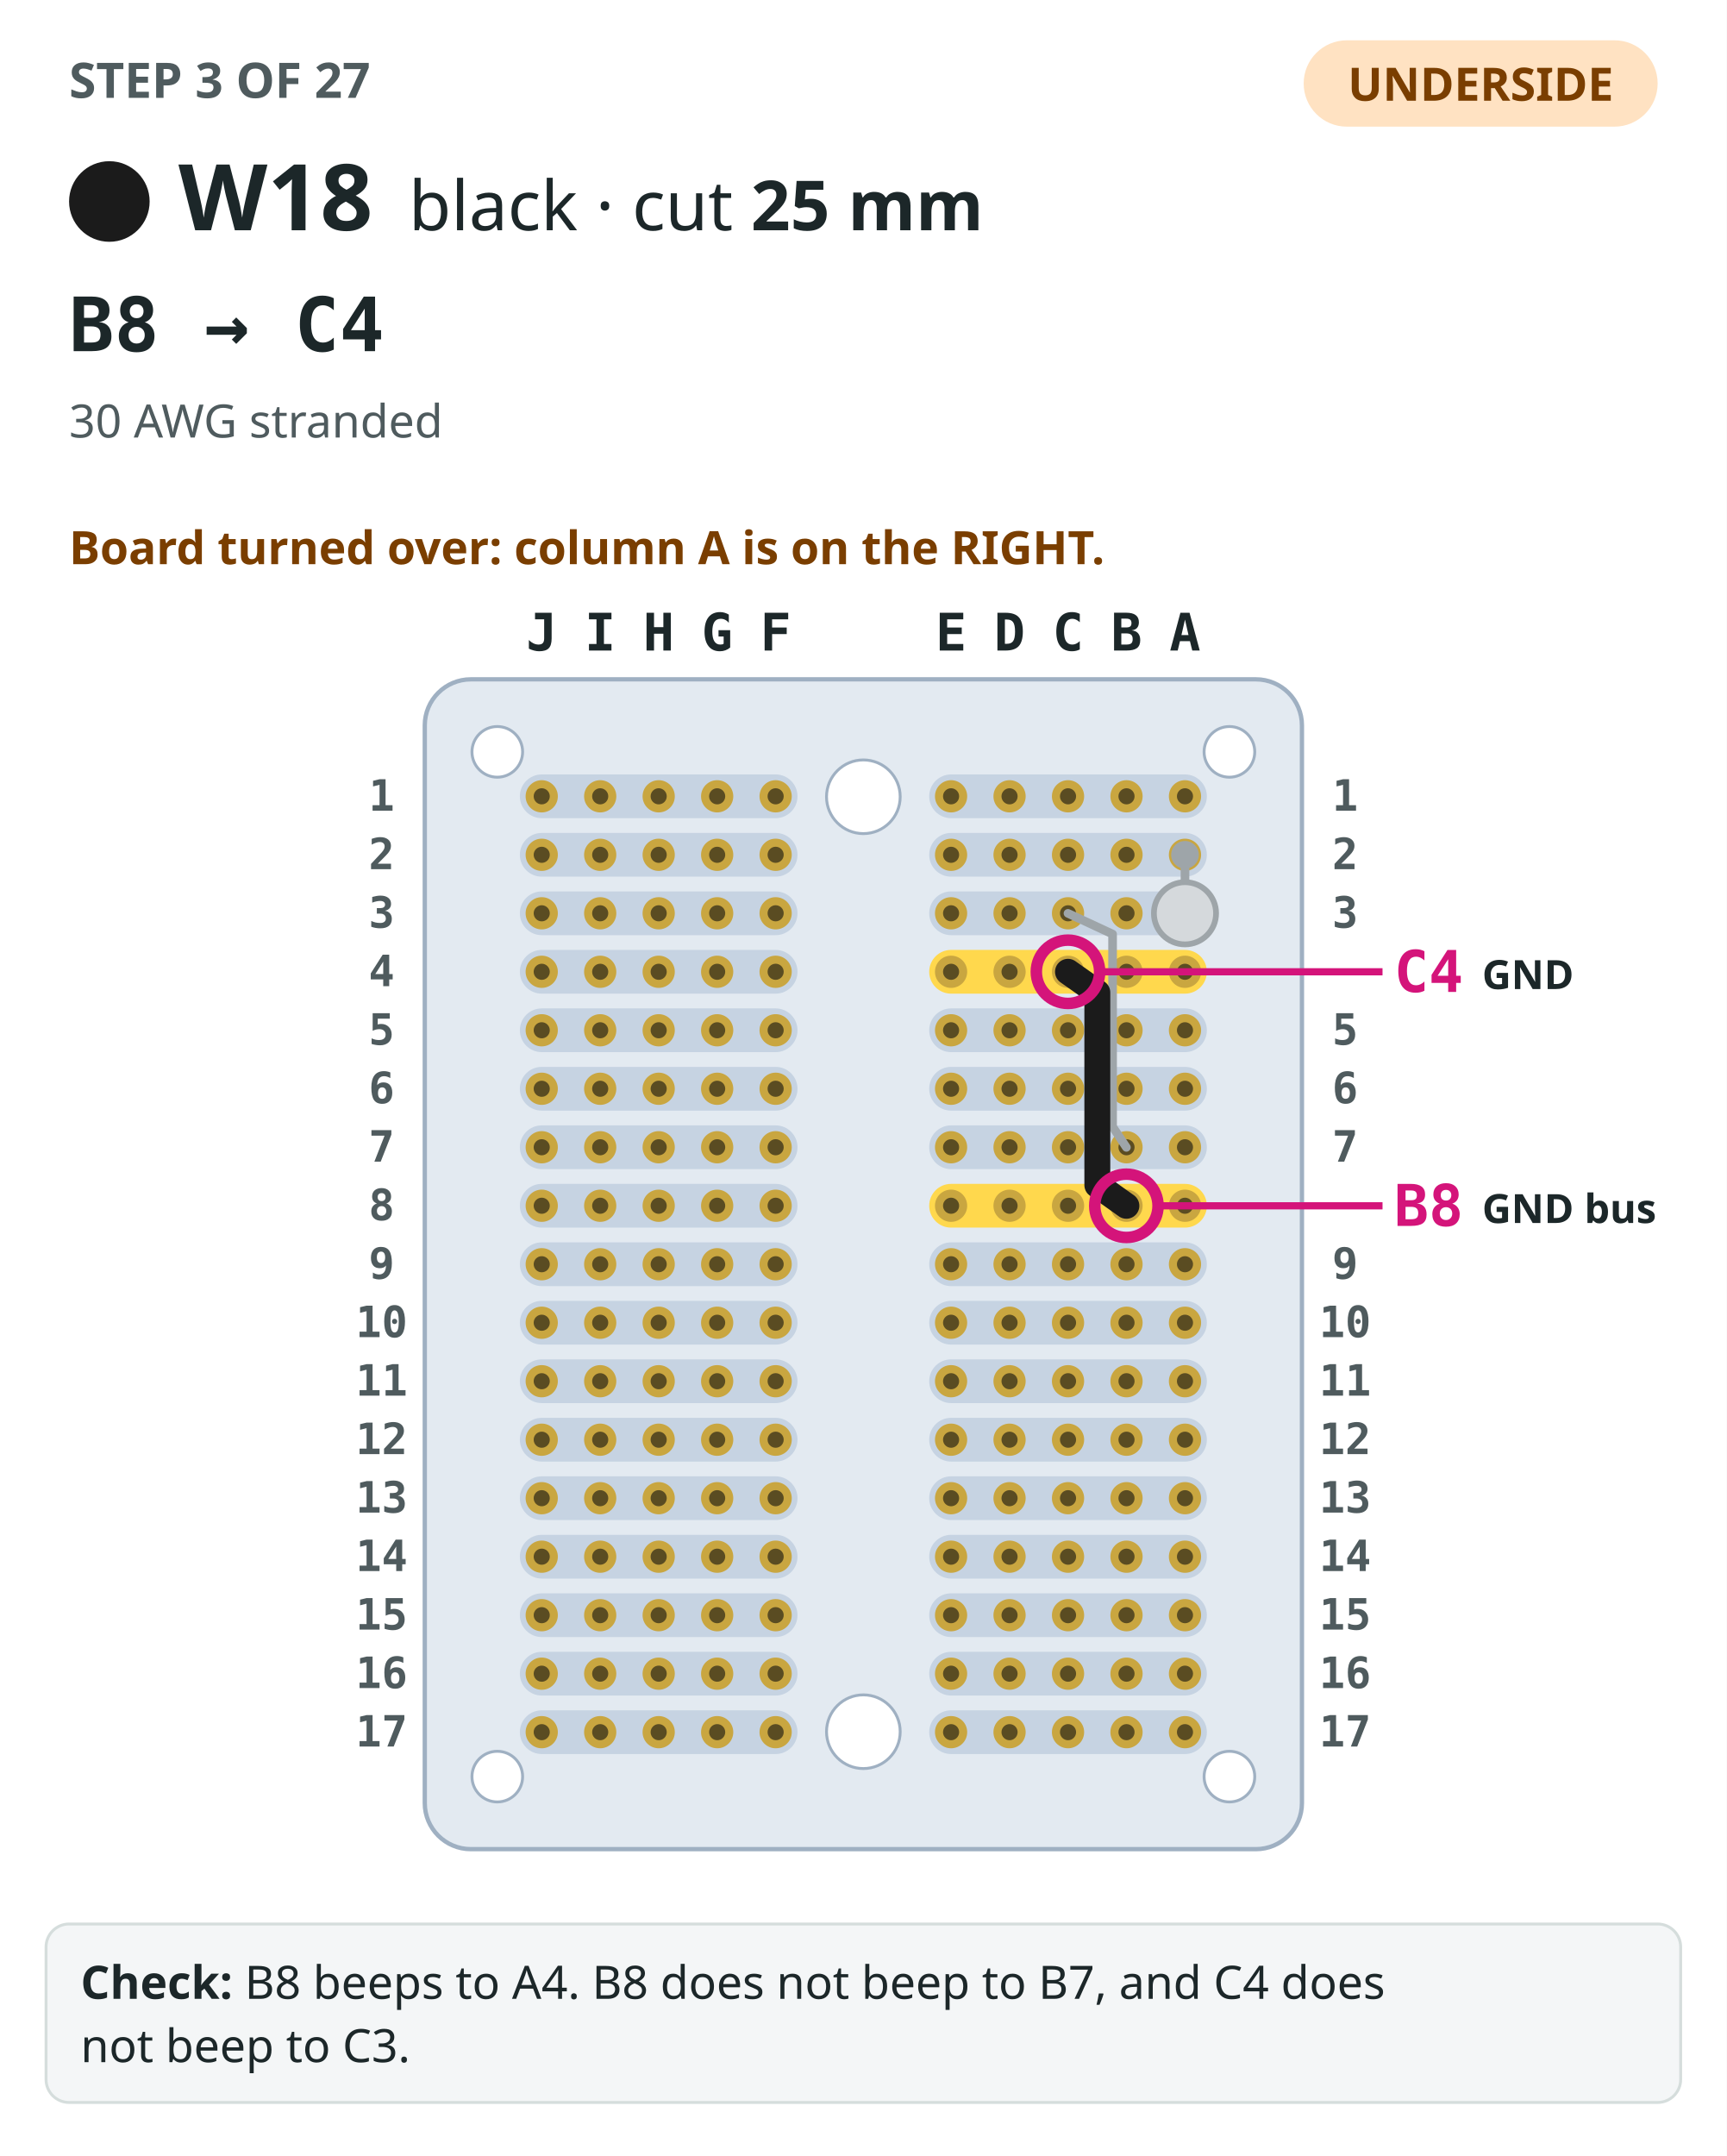
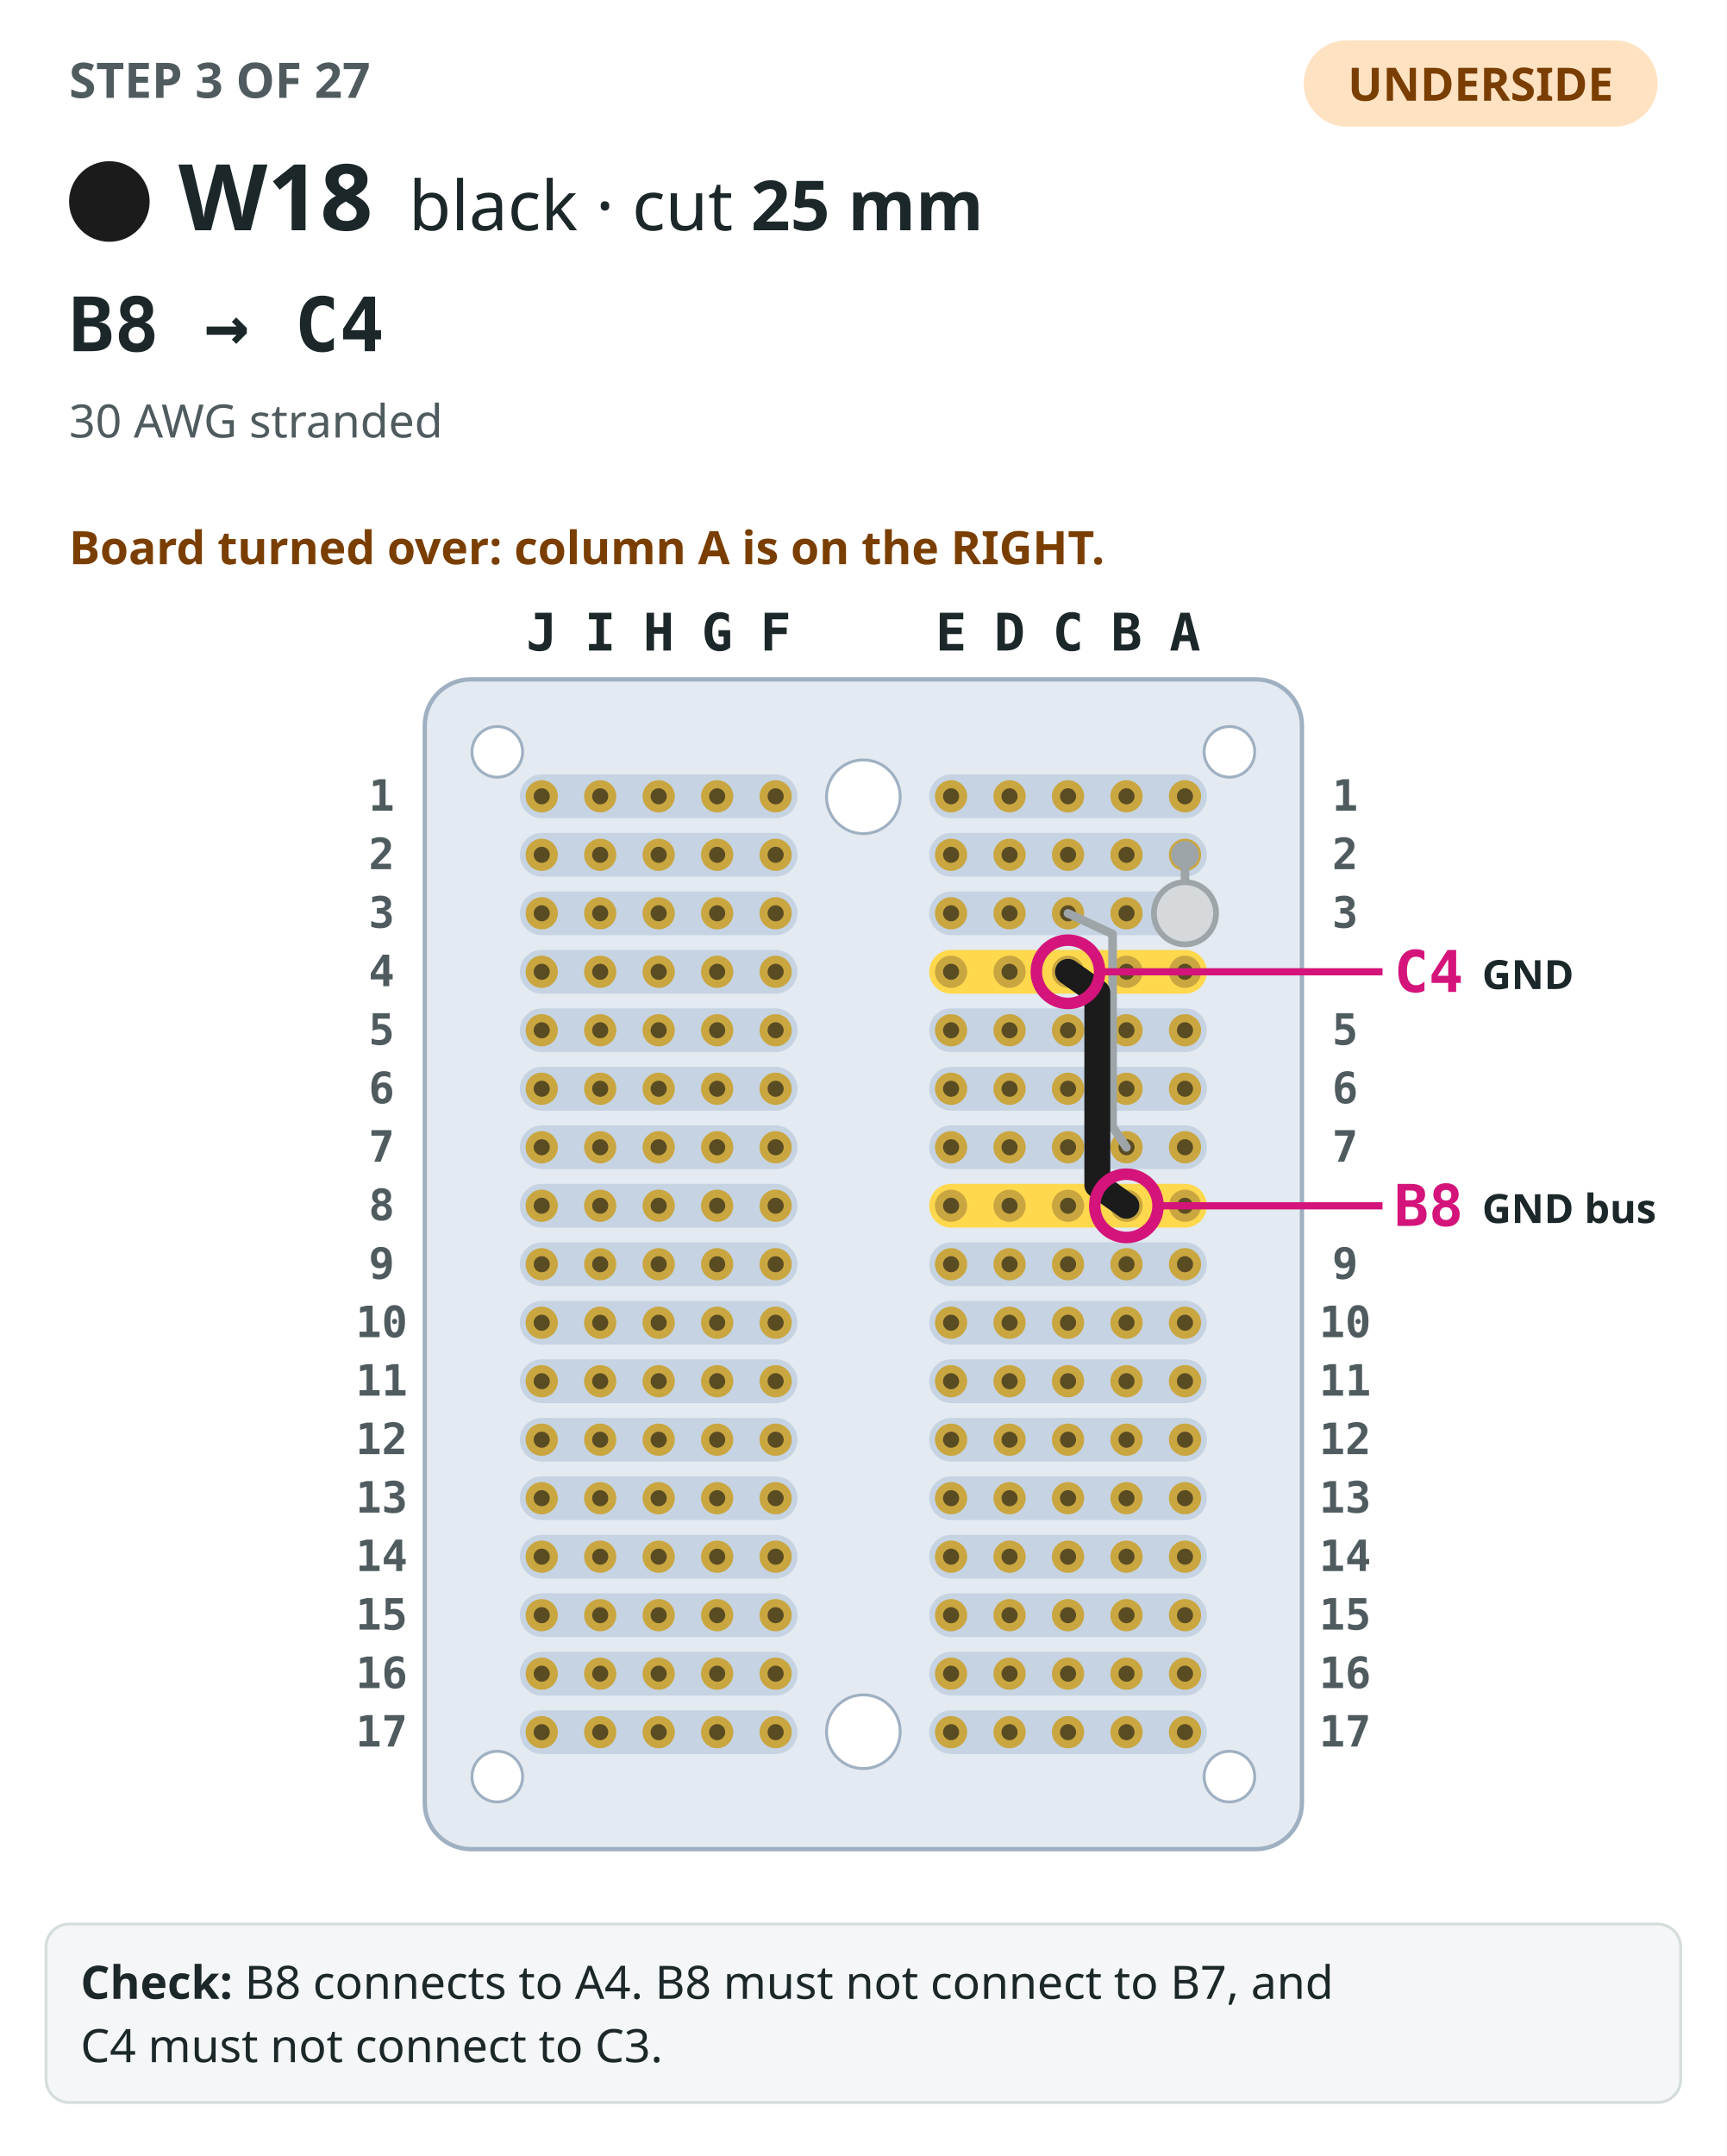
<svg xmlns="http://www.w3.org/2000/svg" viewBox="0 0 600 749" role="img" aria-label="Step 3: The perfboard seen from the underside, turned over so column A is on the right, with the 2 earlier steps drawn in grey. W18, black, drawn bold from B8 to C4, both ends circled.">
  <rect width="600" height="749" fill="#ffffff" />
  <text x="24" y="34" font-family="IBM Plex Sans,ui-sans-serif,system-ui,sans-serif" font-size="17" font-weight="700" fill="#4f5b5e">STEP 3 OF 27</text>
  <rect x="453" y="14" width="123" height="30" rx="15" fill="#ffe2c2" />
  <text x="514.5" y="35" text-anchor="middle" font-family="IBM Plex Sans,ui-sans-serif,system-ui,sans-serif" font-size="16" font-weight="700" fill="#7a3e00">UNDERSIDE</text>
  <circle cx="38" cy="70" r="13" fill="#1b1b1b" stroke="#1b1b1b" stroke-width="2" />
  <text x="62" y="80" font-family="IBM Plex Sans,ui-sans-serif,system-ui,sans-serif" font-size="32" font-weight="700" fill="#1c2729">W18</text>
  <text x="142" y="80" font-family="IBM Plex Sans,ui-sans-serif,system-ui,sans-serif" font-size="24" fill="#1c2729">black · cut <tspan font-weight="700">25 mm</tspan>
  </text>
  <text x="24" y="122" font-family="IBM Plex Mono,ui-monospace,SFMono-Regular,Menlo,monospace" font-size="26" font-weight="700" fill="#1c2729">B8 → C4</text>
  <text x="24" y="152" font-family="IBM Plex Sans,ui-sans-serif,system-ui,sans-serif" font-size="16" fill="#4f5b5e">30 AWG stranded</text>
  <text x="24" y="196" font-family="IBM Plex Sans,ui-sans-serif,system-ui,sans-serif" font-size="16" font-weight="600" fill="#7a3e00">Board turned over: column A is on the RIGHT.</text>
  <rect x="147.6" y="236" width="304.8" height="406.4" rx="16" fill="#e3eaf1" stroke="#9fb0c2" stroke-width="1.5" />
  <rect x="322.88" y="269.04" width="96.48" height="15.2" rx="7.6" fill="#c6d3e2" />
  <rect x="180.64" y="269.04" width="96.48" height="15.2" rx="7.6" fill="#c6d3e2" />
  <rect x="322.88" y="289.36" width="96.48" height="15.2" rx="7.6" fill="#c6d3e2" />
  <rect x="180.64" y="289.36" width="96.48" height="15.2" rx="7.6" fill="#c6d3e2" />
  <rect x="322.88" y="309.68" width="96.48" height="15.2" rx="7.6" fill="#c6d3e2" />
  <rect x="180.64" y="309.68" width="96.48" height="15.2" rx="7.6" fill="#c6d3e2" />
  <rect x="322.88" y="330" width="96.48" height="15.2" rx="7.6" fill="#ffd84d" />
  <rect x="180.64" y="330" width="96.48" height="15.2" rx="7.6" fill="#c6d3e2" />
  <rect x="322.88" y="350.32" width="96.48" height="15.2" rx="7.6" fill="#c6d3e2" />
  <rect x="180.64" y="350.32" width="96.48" height="15.2" rx="7.6" fill="#c6d3e2" />
  <rect x="322.88" y="370.64" width="96.48" height="15.2" rx="7.6" fill="#c6d3e2" />
  <rect x="180.64" y="370.64" width="96.48" height="15.2" rx="7.6" fill="#c6d3e2" />
  <rect x="322.88" y="390.96" width="96.48" height="15.2" rx="7.6" fill="#c6d3e2" />
  <rect x="180.64" y="390.96" width="96.48" height="15.2" rx="7.6" fill="#c6d3e2" />
  <rect x="322.88" y="411.28" width="96.48" height="15.2" rx="7.6" fill="#ffd84d" />
  <rect x="180.64" y="411.28" width="96.48" height="15.2" rx="7.6" fill="#c6d3e2" />
  <rect x="322.88" y="431.6" width="96.48" height="15.2" rx="7.6" fill="#c6d3e2" />
  <rect x="180.64" y="431.6" width="96.48" height="15.2" rx="7.6" fill="#c6d3e2" />
  <rect x="322.88" y="451.92" width="96.48" height="15.2" rx="7.6" fill="#c6d3e2" />
  <rect x="180.64" y="451.92" width="96.48" height="15.2" rx="7.6" fill="#c6d3e2" />
  <rect x="322.88" y="472.24" width="96.48" height="15.2" rx="7.6" fill="#c6d3e2" />
  <rect x="180.64" y="472.24" width="96.48" height="15.2" rx="7.6" fill="#c6d3e2" />
  <rect x="322.88" y="492.56" width="96.48" height="15.2" rx="7.6" fill="#c6d3e2" />
  <rect x="180.64" y="492.56" width="96.48" height="15.2" rx="7.6" fill="#c6d3e2" />
  <rect x="322.88" y="512.88" width="96.48" height="15.2" rx="7.6" fill="#c6d3e2" />
  <rect x="180.64" y="512.88" width="96.48" height="15.2" rx="7.6" fill="#c6d3e2" />
  <rect x="322.88" y="533.2" width="96.48" height="15.2" rx="7.6" fill="#c6d3e2" />
  <rect x="180.64" y="533.2" width="96.48" height="15.2" rx="7.6" fill="#c6d3e2" />
  <rect x="322.88" y="553.52" width="96.48" height="15.2" rx="7.6" fill="#c6d3e2" />
  <rect x="180.64" y="553.52" width="96.48" height="15.2" rx="7.6" fill="#c6d3e2" />
  <rect x="322.88" y="573.84" width="96.48" height="15.2" rx="7.6" fill="#c6d3e2" />
  <rect x="180.64" y="573.84" width="96.48" height="15.2" rx="7.6" fill="#c6d3e2" />
  <rect x="322.88" y="594.16" width="96.48" height="15.2" rx="7.6" fill="#c6d3e2" />
  <rect x="180.64" y="594.16" width="96.48" height="15.2" rx="7.6" fill="#c6d3e2" />
  <circle cx="300" cy="276.8" r="12.8" fill="#ffffff" stroke="#9fb0c2" />
  <circle cx="300" cy="601.6" r="12.8" fill="#ffffff" stroke="#9fb0c2" />
  <circle cx="427.2" cy="261.2" r="8.8" fill="#ffffff" stroke="#9fb0c2" />
  <circle cx="172.8" cy="261.2" r="8.8" fill="#ffffff" stroke="#9fb0c2" />
  <circle cx="427.2" cy="617.2" r="8.8" fill="#ffffff" stroke="#9fb0c2" />
  <circle cx="172.8" cy="617.2" r="8.8" fill="#ffffff" stroke="#9fb0c2" />
  <circle cx="411.76" cy="276.64" r="5.6" fill="#c9a640" />
  <circle cx="411.76" cy="276.64" r="2.8" fill="#5a4c22" />
  <circle cx="391.44" cy="276.64" r="5.6" fill="#c9a640" />
  <circle cx="391.44" cy="276.64" r="2.8" fill="#5a4c22" />
  <circle cx="371.12" cy="276.64" r="5.6" fill="#c9a640" />
  <circle cx="371.12" cy="276.64" r="2.8" fill="#5a4c22" />
  <circle cx="350.8" cy="276.64" r="5.6" fill="#c9a640" />
  <circle cx="350.8" cy="276.64" r="2.8" fill="#5a4c22" />
  <circle cx="330.48" cy="276.64" r="5.6" fill="#c9a640" />
  <circle cx="330.48" cy="276.64" r="2.8" fill="#5a4c22" />
  <circle cx="269.52" cy="276.64" r="5.6" fill="#c9a640" />
  <circle cx="269.52" cy="276.64" r="2.8" fill="#5a4c22" />
  <circle cx="249.2" cy="276.64" r="5.6" fill="#c9a640" />
  <circle cx="249.2" cy="276.64" r="2.8" fill="#5a4c22" />
  <circle cx="228.88" cy="276.64" r="5.6" fill="#c9a640" />
  <circle cx="228.88" cy="276.64" r="2.8" fill="#5a4c22" />
  <circle cx="208.56" cy="276.64" r="5.6" fill="#c9a640" />
  <circle cx="208.56" cy="276.64" r="2.8" fill="#5a4c22" />
  <circle cx="188.24" cy="276.64" r="5.6" fill="#c9a640" />
  <circle cx="188.24" cy="276.64" r="2.8" fill="#5a4c22" />
  <circle cx="411.76" cy="296.96" r="5.6" fill="#c9a640" />
  <circle cx="411.76" cy="296.96" r="2.8" fill="#5a4c22" />
  <circle cx="391.44" cy="296.96" r="5.6" fill="#c9a640" />
  <circle cx="391.44" cy="296.96" r="2.8" fill="#5a4c22" />
  <circle cx="371.12" cy="296.96" r="5.6" fill="#c9a640" />
  <circle cx="371.12" cy="296.96" r="2.8" fill="#5a4c22" />
  <circle cx="350.8" cy="296.96" r="5.6" fill="#c9a640" />
  <circle cx="350.8" cy="296.96" r="2.8" fill="#5a4c22" />
  <circle cx="330.48" cy="296.96" r="5.6" fill="#c9a640" />
  <circle cx="330.48" cy="296.96" r="2.8" fill="#5a4c22" />
  <circle cx="269.52" cy="296.96" r="5.6" fill="#c9a640" />
  <circle cx="269.52" cy="296.96" r="2.8" fill="#5a4c22" />
  <circle cx="249.2" cy="296.96" r="5.6" fill="#c9a640" />
  <circle cx="249.2" cy="296.96" r="2.8" fill="#5a4c22" />
  <circle cx="228.88" cy="296.96" r="5.6" fill="#c9a640" />
  <circle cx="228.88" cy="296.96" r="2.8" fill="#5a4c22" />
  <circle cx="208.56" cy="296.96" r="5.6" fill="#c9a640" />
  <circle cx="208.56" cy="296.96" r="2.8" fill="#5a4c22" />
  <circle cx="188.24" cy="296.96" r="5.6" fill="#c9a640" />
  <circle cx="188.24" cy="296.96" r="2.8" fill="#5a4c22" />
  <circle cx="411.76" cy="317.28" r="5.6" fill="#c9a640" />
  <circle cx="411.76" cy="317.28" r="2.8" fill="#5a4c22" />
  <circle cx="391.44" cy="317.28" r="5.6" fill="#c9a640" />
  <circle cx="391.44" cy="317.28" r="2.8" fill="#5a4c22" />
  <circle cx="371.12" cy="317.28" r="5.6" fill="#c9a640" />
  <circle cx="371.12" cy="317.28" r="2.8" fill="#5a4c22" />
  <circle cx="350.8" cy="317.28" r="5.6" fill="#c9a640" />
  <circle cx="350.8" cy="317.28" r="2.8" fill="#5a4c22" />
  <circle cx="330.48" cy="317.28" r="5.6" fill="#c9a640" />
  <circle cx="330.48" cy="317.28" r="2.8" fill="#5a4c22" />
  <circle cx="269.52" cy="317.28" r="5.6" fill="#c9a640" />
  <circle cx="269.52" cy="317.28" r="2.8" fill="#5a4c22" />
  <circle cx="249.2" cy="317.28" r="5.6" fill="#c9a640" />
  <circle cx="249.2" cy="317.28" r="2.8" fill="#5a4c22" />
  <circle cx="228.88" cy="317.28" r="5.6" fill="#c9a640" />
  <circle cx="228.88" cy="317.28" r="2.8" fill="#5a4c22" />
  <circle cx="208.56" cy="317.28" r="5.6" fill="#c9a640" />
  <circle cx="208.56" cy="317.28" r="2.8" fill="#5a4c22" />
  <circle cx="188.24" cy="317.28" r="5.6" fill="#c9a640" />
  <circle cx="188.24" cy="317.28" r="2.8" fill="#5a4c22" />
  <circle cx="411.76" cy="337.6" r="5.6" fill="#c9a640" />
  <circle cx="411.76" cy="337.6" r="2.8" fill="#5a4c22" />
  <circle cx="391.44" cy="337.6" r="5.6" fill="#c9a640" />
  <circle cx="391.44" cy="337.6" r="2.8" fill="#5a4c22" />
  <circle cx="371.12" cy="337.6" r="5.6" fill="#c9a640" />
  <circle cx="371.12" cy="337.6" r="2.8" fill="#5a4c22" />
  <circle cx="350.8" cy="337.6" r="5.6" fill="#c9a640" />
  <circle cx="350.8" cy="337.6" r="2.8" fill="#5a4c22" />
  <circle cx="330.48" cy="337.6" r="5.6" fill="#c9a640" />
  <circle cx="330.48" cy="337.6" r="2.8" fill="#5a4c22" />
  <circle cx="269.52" cy="337.6" r="5.6" fill="#c9a640" />
  <circle cx="269.52" cy="337.6" r="2.8" fill="#5a4c22" />
  <circle cx="249.2" cy="337.6" r="5.6" fill="#c9a640" />
  <circle cx="249.2" cy="337.6" r="2.8" fill="#5a4c22" />
  <circle cx="228.88" cy="337.6" r="5.6" fill="#c9a640" />
  <circle cx="228.88" cy="337.6" r="2.8" fill="#5a4c22" />
  <circle cx="208.56" cy="337.6" r="5.6" fill="#c9a640" />
  <circle cx="208.56" cy="337.6" r="2.8" fill="#5a4c22" />
  <circle cx="188.24" cy="337.6" r="5.6" fill="#c9a640" />
  <circle cx="188.24" cy="337.6" r="2.8" fill="#5a4c22" />
  <circle cx="411.76" cy="357.92" r="5.6" fill="#c9a640" />
  <circle cx="411.76" cy="357.92" r="2.8" fill="#5a4c22" />
  <circle cx="391.44" cy="357.92" r="5.6" fill="#c9a640" />
  <circle cx="391.44" cy="357.92" r="2.8" fill="#5a4c22" />
  <circle cx="371.12" cy="357.92" r="5.6" fill="#c9a640" />
  <circle cx="371.12" cy="357.92" r="2.8" fill="#5a4c22" />
  <circle cx="350.8" cy="357.92" r="5.6" fill="#c9a640" />
  <circle cx="350.8" cy="357.92" r="2.8" fill="#5a4c22" />
  <circle cx="330.48" cy="357.92" r="5.6" fill="#c9a640" />
  <circle cx="330.48" cy="357.92" r="2.8" fill="#5a4c22" />
  <circle cx="269.52" cy="357.92" r="5.6" fill="#c9a640" />
  <circle cx="269.52" cy="357.92" r="2.8" fill="#5a4c22" />
  <circle cx="249.2" cy="357.92" r="5.6" fill="#c9a640" />
  <circle cx="249.2" cy="357.92" r="2.8" fill="#5a4c22" />
  <circle cx="228.88" cy="357.92" r="5.6" fill="#c9a640" />
  <circle cx="228.88" cy="357.92" r="2.8" fill="#5a4c22" />
  <circle cx="208.56" cy="357.92" r="5.6" fill="#c9a640" />
  <circle cx="208.56" cy="357.92" r="2.8" fill="#5a4c22" />
  <circle cx="188.24" cy="357.92" r="5.6" fill="#c9a640" />
  <circle cx="188.24" cy="357.92" r="2.8" fill="#5a4c22" />
  <circle cx="411.76" cy="378.24" r="5.6" fill="#c9a640" />
  <circle cx="411.76" cy="378.24" r="2.8" fill="#5a4c22" />
  <circle cx="391.44" cy="378.24" r="5.6" fill="#c9a640" />
  <circle cx="391.44" cy="378.24" r="2.8" fill="#5a4c22" />
  <circle cx="371.12" cy="378.24" r="5.6" fill="#c9a640" />
  <circle cx="371.12" cy="378.24" r="2.8" fill="#5a4c22" />
  <circle cx="350.8" cy="378.24" r="5.6" fill="#c9a640" />
  <circle cx="350.8" cy="378.24" r="2.8" fill="#5a4c22" />
  <circle cx="330.48" cy="378.24" r="5.6" fill="#c9a640" />
  <circle cx="330.48" cy="378.24" r="2.8" fill="#5a4c22" />
  <circle cx="269.52" cy="378.24" r="5.6" fill="#c9a640" />
  <circle cx="269.52" cy="378.24" r="2.8" fill="#5a4c22" />
  <circle cx="249.2" cy="378.24" r="5.6" fill="#c9a640" />
  <circle cx="249.2" cy="378.24" r="2.8" fill="#5a4c22" />
  <circle cx="228.88" cy="378.24" r="5.6" fill="#c9a640" />
  <circle cx="228.88" cy="378.24" r="2.8" fill="#5a4c22" />
  <circle cx="208.56" cy="378.24" r="5.6" fill="#c9a640" />
  <circle cx="208.56" cy="378.24" r="2.8" fill="#5a4c22" />
  <circle cx="188.24" cy="378.24" r="5.6" fill="#c9a640" />
  <circle cx="188.24" cy="378.24" r="2.8" fill="#5a4c22" />
  <circle cx="411.76" cy="398.56" r="5.6" fill="#c9a640" />
  <circle cx="411.76" cy="398.56" r="2.8" fill="#5a4c22" />
  <circle cx="391.44" cy="398.56" r="5.6" fill="#c9a640" />
  <circle cx="391.44" cy="398.56" r="2.8" fill="#5a4c22" />
  <circle cx="371.12" cy="398.56" r="5.6" fill="#c9a640" />
  <circle cx="371.12" cy="398.56" r="2.8" fill="#5a4c22" />
  <circle cx="350.8" cy="398.56" r="5.6" fill="#c9a640" />
  <circle cx="350.8" cy="398.56" r="2.8" fill="#5a4c22" />
  <circle cx="330.48" cy="398.56" r="5.6" fill="#c9a640" />
  <circle cx="330.48" cy="398.56" r="2.8" fill="#5a4c22" />
  <circle cx="269.52" cy="398.56" r="5.6" fill="#c9a640" />
  <circle cx="269.52" cy="398.56" r="2.8" fill="#5a4c22" />
  <circle cx="249.2" cy="398.56" r="5.6" fill="#c9a640" />
  <circle cx="249.2" cy="398.56" r="2.8" fill="#5a4c22" />
  <circle cx="228.88" cy="398.56" r="5.6" fill="#c9a640" />
  <circle cx="228.88" cy="398.56" r="2.8" fill="#5a4c22" />
  <circle cx="208.56" cy="398.56" r="5.6" fill="#c9a640" />
  <circle cx="208.56" cy="398.56" r="2.8" fill="#5a4c22" />
  <circle cx="188.24" cy="398.56" r="5.6" fill="#c9a640" />
  <circle cx="188.24" cy="398.56" r="2.8" fill="#5a4c22" />
  <circle cx="411.76" cy="418.88" r="5.6" fill="#c9a640" />
  <circle cx="411.76" cy="418.88" r="2.8" fill="#5a4c22" />
  <circle cx="391.44" cy="418.88" r="5.6" fill="#c9a640" />
  <circle cx="391.44" cy="418.88" r="2.8" fill="#5a4c22" />
  <circle cx="371.12" cy="418.88" r="5.6" fill="#c9a640" />
  <circle cx="371.12" cy="418.88" r="2.8" fill="#5a4c22" />
  <circle cx="350.8" cy="418.88" r="5.6" fill="#c9a640" />
  <circle cx="350.8" cy="418.88" r="2.8" fill="#5a4c22" />
  <circle cx="330.48" cy="418.88" r="5.6" fill="#c9a640" />
  <circle cx="330.48" cy="418.88" r="2.8" fill="#5a4c22" />
  <circle cx="269.52" cy="418.88" r="5.6" fill="#c9a640" />
  <circle cx="269.52" cy="418.88" r="2.8" fill="#5a4c22" />
  <circle cx="249.2" cy="418.88" r="5.6" fill="#c9a640" />
  <circle cx="249.2" cy="418.88" r="2.8" fill="#5a4c22" />
  <circle cx="228.88" cy="418.88" r="5.6" fill="#c9a640" />
  <circle cx="228.88" cy="418.88" r="2.8" fill="#5a4c22" />
  <circle cx="208.56" cy="418.88" r="5.6" fill="#c9a640" />
  <circle cx="208.56" cy="418.88" r="2.8" fill="#5a4c22" />
  <circle cx="188.24" cy="418.88" r="5.6" fill="#c9a640" />
  <circle cx="188.24" cy="418.88" r="2.8" fill="#5a4c22" />
  <circle cx="411.76" cy="439.2" r="5.6" fill="#c9a640" />
  <circle cx="411.76" cy="439.2" r="2.8" fill="#5a4c22" />
  <circle cx="391.44" cy="439.2" r="5.6" fill="#c9a640" />
  <circle cx="391.44" cy="439.2" r="2.8" fill="#5a4c22" />
  <circle cx="371.12" cy="439.2" r="5.6" fill="#c9a640" />
  <circle cx="371.12" cy="439.2" r="2.8" fill="#5a4c22" />
  <circle cx="350.8" cy="439.2" r="5.6" fill="#c9a640" />
  <circle cx="350.8" cy="439.2" r="2.8" fill="#5a4c22" />
  <circle cx="330.48" cy="439.2" r="5.6" fill="#c9a640" />
  <circle cx="330.48" cy="439.2" r="2.8" fill="#5a4c22" />
  <circle cx="269.52" cy="439.2" r="5.6" fill="#c9a640" />
  <circle cx="269.52" cy="439.2" r="2.8" fill="#5a4c22" />
  <circle cx="249.2" cy="439.2" r="5.6" fill="#c9a640" />
  <circle cx="249.2" cy="439.2" r="2.8" fill="#5a4c22" />
  <circle cx="228.88" cy="439.2" r="5.6" fill="#c9a640" />
  <circle cx="228.88" cy="439.2" r="2.8" fill="#5a4c22" />
  <circle cx="208.56" cy="439.2" r="5.6" fill="#c9a640" />
  <circle cx="208.56" cy="439.2" r="2.8" fill="#5a4c22" />
  <circle cx="188.24" cy="439.2" r="5.6" fill="#c9a640" />
  <circle cx="188.24" cy="439.2" r="2.8" fill="#5a4c22" />
  <circle cx="411.76" cy="459.52" r="5.6" fill="#c9a640" />
  <circle cx="411.76" cy="459.52" r="2.8" fill="#5a4c22" />
  <circle cx="391.44" cy="459.52" r="5.6" fill="#c9a640" />
  <circle cx="391.44" cy="459.52" r="2.8" fill="#5a4c22" />
  <circle cx="371.12" cy="459.52" r="5.6" fill="#c9a640" />
  <circle cx="371.12" cy="459.52" r="2.8" fill="#5a4c22" />
  <circle cx="350.8" cy="459.52" r="5.6" fill="#c9a640" />
  <circle cx="350.8" cy="459.52" r="2.8" fill="#5a4c22" />
  <circle cx="330.48" cy="459.52" r="5.6" fill="#c9a640" />
  <circle cx="330.48" cy="459.52" r="2.8" fill="#5a4c22" />
  <circle cx="269.52" cy="459.52" r="5.6" fill="#c9a640" />
  <circle cx="269.52" cy="459.52" r="2.8" fill="#5a4c22" />
  <circle cx="249.2" cy="459.52" r="5.6" fill="#c9a640" />
  <circle cx="249.2" cy="459.52" r="2.8" fill="#5a4c22" />
  <circle cx="228.88" cy="459.52" r="5.6" fill="#c9a640" />
  <circle cx="228.88" cy="459.52" r="2.8" fill="#5a4c22" />
  <circle cx="208.56" cy="459.52" r="5.6" fill="#c9a640" />
  <circle cx="208.56" cy="459.52" r="2.8" fill="#5a4c22" />
  <circle cx="188.24" cy="459.52" r="5.6" fill="#c9a640" />
  <circle cx="188.24" cy="459.52" r="2.8" fill="#5a4c22" />
  <circle cx="411.76" cy="479.84" r="5.6" fill="#c9a640" />
  <circle cx="411.76" cy="479.84" r="2.8" fill="#5a4c22" />
  <circle cx="391.44" cy="479.84" r="5.6" fill="#c9a640" />
  <circle cx="391.44" cy="479.84" r="2.8" fill="#5a4c22" />
  <circle cx="371.12" cy="479.84" r="5.6" fill="#c9a640" />
  <circle cx="371.12" cy="479.84" r="2.8" fill="#5a4c22" />
  <circle cx="350.8" cy="479.84" r="5.6" fill="#c9a640" />
  <circle cx="350.8" cy="479.84" r="2.8" fill="#5a4c22" />
  <circle cx="330.48" cy="479.84" r="5.6" fill="#c9a640" />
  <circle cx="330.48" cy="479.84" r="2.8" fill="#5a4c22" />
  <circle cx="269.52" cy="479.84" r="5.6" fill="#c9a640" />
  <circle cx="269.52" cy="479.84" r="2.8" fill="#5a4c22" />
  <circle cx="249.2" cy="479.84" r="5.6" fill="#c9a640" />
  <circle cx="249.2" cy="479.84" r="2.8" fill="#5a4c22" />
  <circle cx="228.88" cy="479.84" r="5.6" fill="#c9a640" />
  <circle cx="228.88" cy="479.84" r="2.8" fill="#5a4c22" />
  <circle cx="208.56" cy="479.84" r="5.6" fill="#c9a640" />
  <circle cx="208.56" cy="479.84" r="2.8" fill="#5a4c22" />
  <circle cx="188.24" cy="479.84" r="5.6" fill="#c9a640" />
  <circle cx="188.24" cy="479.84" r="2.8" fill="#5a4c22" />
  <circle cx="411.76" cy="500.16" r="5.6" fill="#c9a640" />
  <circle cx="411.76" cy="500.16" r="2.8" fill="#5a4c22" />
  <circle cx="391.44" cy="500.16" r="5.6" fill="#c9a640" />
  <circle cx="391.44" cy="500.16" r="2.8" fill="#5a4c22" />
  <circle cx="371.12" cy="500.16" r="5.6" fill="#c9a640" />
  <circle cx="371.12" cy="500.16" r="2.8" fill="#5a4c22" />
  <circle cx="350.8" cy="500.16" r="5.6" fill="#c9a640" />
  <circle cx="350.8" cy="500.16" r="2.8" fill="#5a4c22" />
  <circle cx="330.48" cy="500.16" r="5.6" fill="#c9a640" />
  <circle cx="330.48" cy="500.16" r="2.8" fill="#5a4c22" />
  <circle cx="269.52" cy="500.16" r="5.6" fill="#c9a640" />
  <circle cx="269.52" cy="500.16" r="2.8" fill="#5a4c22" />
  <circle cx="249.2" cy="500.16" r="5.6" fill="#c9a640" />
  <circle cx="249.2" cy="500.16" r="2.8" fill="#5a4c22" />
  <circle cx="228.88" cy="500.16" r="5.6" fill="#c9a640" />
  <circle cx="228.88" cy="500.16" r="2.8" fill="#5a4c22" />
  <circle cx="208.56" cy="500.16" r="5.6" fill="#c9a640" />
  <circle cx="208.56" cy="500.16" r="2.8" fill="#5a4c22" />
  <circle cx="188.24" cy="500.16" r="5.6" fill="#c9a640" />
  <circle cx="188.24" cy="500.16" r="2.8" fill="#5a4c22" />
  <circle cx="411.76" cy="520.48" r="5.6" fill="#c9a640" />
  <circle cx="411.76" cy="520.48" r="2.8" fill="#5a4c22" />
  <circle cx="391.44" cy="520.48" r="5.6" fill="#c9a640" />
  <circle cx="391.44" cy="520.48" r="2.8" fill="#5a4c22" />
  <circle cx="371.12" cy="520.48" r="5.6" fill="#c9a640" />
  <circle cx="371.12" cy="520.48" r="2.8" fill="#5a4c22" />
  <circle cx="350.8" cy="520.48" r="5.6" fill="#c9a640" />
  <circle cx="350.8" cy="520.48" r="2.8" fill="#5a4c22" />
  <circle cx="330.48" cy="520.48" r="5.6" fill="#c9a640" />
  <circle cx="330.48" cy="520.48" r="2.8" fill="#5a4c22" />
  <circle cx="269.52" cy="520.48" r="5.6" fill="#c9a640" />
  <circle cx="269.52" cy="520.48" r="2.8" fill="#5a4c22" />
  <circle cx="249.2" cy="520.48" r="5.6" fill="#c9a640" />
  <circle cx="249.2" cy="520.48" r="2.8" fill="#5a4c22" />
  <circle cx="228.88" cy="520.48" r="5.6" fill="#c9a640" />
  <circle cx="228.88" cy="520.48" r="2.8" fill="#5a4c22" />
  <circle cx="208.56" cy="520.48" r="5.6" fill="#c9a640" />
  <circle cx="208.56" cy="520.48" r="2.8" fill="#5a4c22" />
  <circle cx="188.24" cy="520.48" r="5.6" fill="#c9a640" />
  <circle cx="188.24" cy="520.48" r="2.8" fill="#5a4c22" />
  <circle cx="411.76" cy="540.8" r="5.6" fill="#c9a640" />
  <circle cx="411.76" cy="540.8" r="2.8" fill="#5a4c22" />
  <circle cx="391.44" cy="540.8" r="5.6" fill="#c9a640" />
  <circle cx="391.44" cy="540.8" r="2.8" fill="#5a4c22" />
  <circle cx="371.12" cy="540.8" r="5.6" fill="#c9a640" />
  <circle cx="371.12" cy="540.8" r="2.8" fill="#5a4c22" />
  <circle cx="350.8" cy="540.8" r="5.6" fill="#c9a640" />
  <circle cx="350.8" cy="540.8" r="2.8" fill="#5a4c22" />
  <circle cx="330.48" cy="540.8" r="5.6" fill="#c9a640" />
  <circle cx="330.48" cy="540.8" r="2.8" fill="#5a4c22" />
  <circle cx="269.52" cy="540.8" r="5.6" fill="#c9a640" />
  <circle cx="269.52" cy="540.8" r="2.8" fill="#5a4c22" />
  <circle cx="249.2" cy="540.8" r="5.6" fill="#c9a640" />
  <circle cx="249.2" cy="540.8" r="2.8" fill="#5a4c22" />
  <circle cx="228.88" cy="540.8" r="5.6" fill="#c9a640" />
  <circle cx="228.88" cy="540.8" r="2.8" fill="#5a4c22" />
  <circle cx="208.56" cy="540.8" r="5.6" fill="#c9a640" />
  <circle cx="208.56" cy="540.8" r="2.8" fill="#5a4c22" />
  <circle cx="188.24" cy="540.8" r="5.6" fill="#c9a640" />
  <circle cx="188.24" cy="540.8" r="2.8" fill="#5a4c22" />
  <circle cx="411.76" cy="561.12" r="5.6" fill="#c9a640" />
  <circle cx="411.76" cy="561.12" r="2.8" fill="#5a4c22" />
  <circle cx="391.44" cy="561.12" r="5.6" fill="#c9a640" />
  <circle cx="391.44" cy="561.12" r="2.8" fill="#5a4c22" />
  <circle cx="371.12" cy="561.12" r="5.6" fill="#c9a640" />
  <circle cx="371.12" cy="561.12" r="2.8" fill="#5a4c22" />
  <circle cx="350.8" cy="561.12" r="5.6" fill="#c9a640" />
  <circle cx="350.8" cy="561.12" r="2.8" fill="#5a4c22" />
  <circle cx="330.48" cy="561.12" r="5.6" fill="#c9a640" />
  <circle cx="330.48" cy="561.12" r="2.8" fill="#5a4c22" />
  <circle cx="269.52" cy="561.12" r="5.6" fill="#c9a640" />
  <circle cx="269.52" cy="561.12" r="2.8" fill="#5a4c22" />
  <circle cx="249.2" cy="561.12" r="5.6" fill="#c9a640" />
  <circle cx="249.2" cy="561.12" r="2.8" fill="#5a4c22" />
  <circle cx="228.88" cy="561.12" r="5.6" fill="#c9a640" />
  <circle cx="228.88" cy="561.12" r="2.8" fill="#5a4c22" />
  <circle cx="208.56" cy="561.12" r="5.6" fill="#c9a640" />
  <circle cx="208.56" cy="561.12" r="2.8" fill="#5a4c22" />
  <circle cx="188.24" cy="561.12" r="5.6" fill="#c9a640" />
  <circle cx="188.24" cy="561.12" r="2.8" fill="#5a4c22" />
  <circle cx="411.76" cy="581.44" r="5.6" fill="#c9a640" />
  <circle cx="411.76" cy="581.44" r="2.8" fill="#5a4c22" />
  <circle cx="391.44" cy="581.44" r="5.6" fill="#c9a640" />
  <circle cx="391.44" cy="581.44" r="2.8" fill="#5a4c22" />
  <circle cx="371.12" cy="581.44" r="5.6" fill="#c9a640" />
  <circle cx="371.12" cy="581.44" r="2.8" fill="#5a4c22" />
  <circle cx="350.8" cy="581.44" r="5.6" fill="#c9a640" />
  <circle cx="350.8" cy="581.44" r="2.8" fill="#5a4c22" />
  <circle cx="330.48" cy="581.44" r="5.6" fill="#c9a640" />
  <circle cx="330.48" cy="581.44" r="2.8" fill="#5a4c22" />
  <circle cx="269.52" cy="581.44" r="5.6" fill="#c9a640" />
  <circle cx="269.52" cy="581.44" r="2.8" fill="#5a4c22" />
  <circle cx="249.2" cy="581.44" r="5.6" fill="#c9a640" />
  <circle cx="249.2" cy="581.44" r="2.8" fill="#5a4c22" />
  <circle cx="228.88" cy="581.44" r="5.6" fill="#c9a640" />
  <circle cx="228.88" cy="581.44" r="2.8" fill="#5a4c22" />
  <circle cx="208.56" cy="581.44" r="5.6" fill="#c9a640" />
  <circle cx="208.56" cy="581.44" r="2.8" fill="#5a4c22" />
  <circle cx="188.24" cy="581.44" r="5.6" fill="#c9a640" />
  <circle cx="188.24" cy="581.44" r="2.8" fill="#5a4c22" />
  <circle cx="411.76" cy="601.76" r="5.6" fill="#c9a640" />
  <circle cx="411.76" cy="601.76" r="2.8" fill="#5a4c22" />
  <circle cx="391.44" cy="601.76" r="5.6" fill="#c9a640" />
  <circle cx="391.44" cy="601.76" r="2.8" fill="#5a4c22" />
  <circle cx="371.12" cy="601.76" r="5.6" fill="#c9a640" />
  <circle cx="371.12" cy="601.76" r="2.8" fill="#5a4c22" />
  <circle cx="350.8" cy="601.76" r="5.6" fill="#c9a640" />
  <circle cx="350.8" cy="601.76" r="2.8" fill="#5a4c22" />
  <circle cx="330.48" cy="601.76" r="5.6" fill="#c9a640" />
  <circle cx="330.48" cy="601.76" r="2.8" fill="#5a4c22" />
  <circle cx="269.52" cy="601.76" r="5.6" fill="#c9a640" />
  <circle cx="269.52" cy="601.76" r="2.8" fill="#5a4c22" />
  <circle cx="249.2" cy="601.76" r="5.6" fill="#c9a640" />
  <circle cx="249.2" cy="601.76" r="2.8" fill="#5a4c22" />
  <circle cx="228.88" cy="601.76" r="5.6" fill="#c9a640" />
  <circle cx="228.88" cy="601.76" r="2.8" fill="#5a4c22" />
  <circle cx="208.56" cy="601.76" r="5.6" fill="#c9a640" />
  <circle cx="208.56" cy="601.76" r="2.8" fill="#5a4c22" />
  <circle cx="188.24" cy="601.76" r="5.6" fill="#c9a640" />
  <circle cx="188.24" cy="601.76" r="2.8" fill="#5a4c22" />
  <line x1="411.76" y1="317.28" x2="411.76" y2="296.96" stroke="#9ea5a9" stroke-width="3" />
  <circle cx="411.76" cy="317.28" r="10.8" fill="#d5d9dc" stroke="#9ea5a9" stroke-width="2" />
  <circle cx="411.76" cy="296.96" r="4.8" fill="#9ea5a9" />
  <polyline points="391.4,398.6 386.6,391.4 386.6,324.5 371.1,317.3" fill="none" stroke="#9ea5a9" stroke-width="3" stroke-linecap="round" stroke-linejoin="round" />
  <text x="411.76" y="226" text-anchor="middle" font-family="IBM Plex Mono,ui-monospace,SFMono-Regular,Menlo,monospace" font-size="18" font-weight="700" fill="#1c2729">A</text>
  <text x="391.44" y="226" text-anchor="middle" font-family="IBM Plex Mono,ui-monospace,SFMono-Regular,Menlo,monospace" font-size="18" font-weight="700" fill="#1c2729">B</text>
  <text x="371.12" y="226" text-anchor="middle" font-family="IBM Plex Mono,ui-monospace,SFMono-Regular,Menlo,monospace" font-size="18" font-weight="700" fill="#1c2729">C</text>
  <text x="350.8" y="226" text-anchor="middle" font-family="IBM Plex Mono,ui-monospace,SFMono-Regular,Menlo,monospace" font-size="18" font-weight="700" fill="#1c2729">D</text>
  <text x="330.48" y="226" text-anchor="middle" font-family="IBM Plex Mono,ui-monospace,SFMono-Regular,Menlo,monospace" font-size="18" font-weight="700" fill="#1c2729">E</text>
  <text x="269.52" y="226" text-anchor="middle" font-family="IBM Plex Mono,ui-monospace,SFMono-Regular,Menlo,monospace" font-size="18" font-weight="700" fill="#1c2729">F</text>
  <text x="249.2" y="226" text-anchor="middle" font-family="IBM Plex Mono,ui-monospace,SFMono-Regular,Menlo,monospace" font-size="18" font-weight="700" fill="#1c2729">G</text>
  <text x="228.88" y="226" text-anchor="middle" font-family="IBM Plex Mono,ui-monospace,SFMono-Regular,Menlo,monospace" font-size="18" font-weight="700" fill="#1c2729">H</text>
  <text x="208.56" y="226" text-anchor="middle" font-family="IBM Plex Mono,ui-monospace,SFMono-Regular,Menlo,monospace" font-size="18" font-weight="700" fill="#1c2729">I</text>
  <text x="188.24" y="226" text-anchor="middle" font-family="IBM Plex Mono,ui-monospace,SFMono-Regular,Menlo,monospace" font-size="18" font-weight="700" fill="#1c2729">J</text>
  <text x="132.6" y="281.64" text-anchor="middle" font-family="IBM Plex Mono,ui-monospace,SFMono-Regular,Menlo,monospace" font-size="15" font-weight="700" fill="#4f5b5e">1</text>
  <text x="467.4" y="281.64" text-anchor="middle" font-family="IBM Plex Mono,ui-monospace,SFMono-Regular,Menlo,monospace" font-size="15" font-weight="700" fill="#4f5b5e">1</text>
  <text x="132.6" y="301.96" text-anchor="middle" font-family="IBM Plex Mono,ui-monospace,SFMono-Regular,Menlo,monospace" font-size="15" font-weight="700" fill="#4f5b5e">2</text>
  <text x="467.4" y="301.96" text-anchor="middle" font-family="IBM Plex Mono,ui-monospace,SFMono-Regular,Menlo,monospace" font-size="15" font-weight="700" fill="#4f5b5e">2</text>
  <text x="132.6" y="322.28" text-anchor="middle" font-family="IBM Plex Mono,ui-monospace,SFMono-Regular,Menlo,monospace" font-size="15" font-weight="700" fill="#4f5b5e">3</text>
  <text x="467.4" y="322.28" text-anchor="middle" font-family="IBM Plex Mono,ui-monospace,SFMono-Regular,Menlo,monospace" font-size="15" font-weight="700" fill="#4f5b5e">3</text>
  <text x="132.6" y="342.6" text-anchor="middle" font-family="IBM Plex Mono,ui-monospace,SFMono-Regular,Menlo,monospace" font-size="15" font-weight="700" fill="#4f5b5e">4</text>
  <text x="132.6" y="362.92" text-anchor="middle" font-family="IBM Plex Mono,ui-monospace,SFMono-Regular,Menlo,monospace" font-size="15" font-weight="700" fill="#4f5b5e">5</text>
  <text x="467.4" y="362.92" text-anchor="middle" font-family="IBM Plex Mono,ui-monospace,SFMono-Regular,Menlo,monospace" font-size="15" font-weight="700" fill="#4f5b5e">5</text>
  <text x="132.6" y="383.24" text-anchor="middle" font-family="IBM Plex Mono,ui-monospace,SFMono-Regular,Menlo,monospace" font-size="15" font-weight="700" fill="#4f5b5e">6</text>
  <text x="467.4" y="383.24" text-anchor="middle" font-family="IBM Plex Mono,ui-monospace,SFMono-Regular,Menlo,monospace" font-size="15" font-weight="700" fill="#4f5b5e">6</text>
  <text x="132.6" y="403.56" text-anchor="middle" font-family="IBM Plex Mono,ui-monospace,SFMono-Regular,Menlo,monospace" font-size="15" font-weight="700" fill="#4f5b5e">7</text>
  <text x="467.4" y="403.56" text-anchor="middle" font-family="IBM Plex Mono,ui-monospace,SFMono-Regular,Menlo,monospace" font-size="15" font-weight="700" fill="#4f5b5e">7</text>
  <text x="132.6" y="423.88" text-anchor="middle" font-family="IBM Plex Mono,ui-monospace,SFMono-Regular,Menlo,monospace" font-size="15" font-weight="700" fill="#4f5b5e">8</text>
  <text x="132.6" y="444.2" text-anchor="middle" font-family="IBM Plex Mono,ui-monospace,SFMono-Regular,Menlo,monospace" font-size="15" font-weight="700" fill="#4f5b5e">9</text>
  <text x="467.4" y="444.2" text-anchor="middle" font-family="IBM Plex Mono,ui-monospace,SFMono-Regular,Menlo,monospace" font-size="15" font-weight="700" fill="#4f5b5e">9</text>
  <text x="132.6" y="464.52" text-anchor="middle" font-family="IBM Plex Mono,ui-monospace,SFMono-Regular,Menlo,monospace" font-size="15" font-weight="700" fill="#4f5b5e">10</text>
  <text x="467.4" y="464.52" text-anchor="middle" font-family="IBM Plex Mono,ui-monospace,SFMono-Regular,Menlo,monospace" font-size="15" font-weight="700" fill="#4f5b5e">10</text>
  <text x="132.6" y="484.84" text-anchor="middle" font-family="IBM Plex Mono,ui-monospace,SFMono-Regular,Menlo,monospace" font-size="15" font-weight="700" fill="#4f5b5e">11</text>
  <text x="467.4" y="484.84" text-anchor="middle" font-family="IBM Plex Mono,ui-monospace,SFMono-Regular,Menlo,monospace" font-size="15" font-weight="700" fill="#4f5b5e">11</text>
  <text x="132.6" y="505.16" text-anchor="middle" font-family="IBM Plex Mono,ui-monospace,SFMono-Regular,Menlo,monospace" font-size="15" font-weight="700" fill="#4f5b5e">12</text>
  <text x="467.4" y="505.16" text-anchor="middle" font-family="IBM Plex Mono,ui-monospace,SFMono-Regular,Menlo,monospace" font-size="15" font-weight="700" fill="#4f5b5e">12</text>
  <text x="132.6" y="525.48" text-anchor="middle" font-family="IBM Plex Mono,ui-monospace,SFMono-Regular,Menlo,monospace" font-size="15" font-weight="700" fill="#4f5b5e">13</text>
  <text x="467.4" y="525.48" text-anchor="middle" font-family="IBM Plex Mono,ui-monospace,SFMono-Regular,Menlo,monospace" font-size="15" font-weight="700" fill="#4f5b5e">13</text>
  <text x="132.6" y="545.8" text-anchor="middle" font-family="IBM Plex Mono,ui-monospace,SFMono-Regular,Menlo,monospace" font-size="15" font-weight="700" fill="#4f5b5e">14</text>
  <text x="467.4" y="545.8" text-anchor="middle" font-family="IBM Plex Mono,ui-monospace,SFMono-Regular,Menlo,monospace" font-size="15" font-weight="700" fill="#4f5b5e">14</text>
  <text x="132.6" y="566.12" text-anchor="middle" font-family="IBM Plex Mono,ui-monospace,SFMono-Regular,Menlo,monospace" font-size="15" font-weight="700" fill="#4f5b5e">15</text>
  <text x="467.4" y="566.12" text-anchor="middle" font-family="IBM Plex Mono,ui-monospace,SFMono-Regular,Menlo,monospace" font-size="15" font-weight="700" fill="#4f5b5e">15</text>
  <text x="132.6" y="586.44" text-anchor="middle" font-family="IBM Plex Mono,ui-monospace,SFMono-Regular,Menlo,monospace" font-size="15" font-weight="700" fill="#4f5b5e">16</text>
  <text x="467.4" y="586.44" text-anchor="middle" font-family="IBM Plex Mono,ui-monospace,SFMono-Regular,Menlo,monospace" font-size="15" font-weight="700" fill="#4f5b5e">16</text>
  <text x="132.6" y="606.76" text-anchor="middle" font-family="IBM Plex Mono,ui-monospace,SFMono-Regular,Menlo,monospace" font-size="15" font-weight="700" fill="#4f5b5e">17</text>
  <text x="467.4" y="606.76" text-anchor="middle" font-family="IBM Plex Mono,ui-monospace,SFMono-Regular,Menlo,monospace" font-size="15" font-weight="700" fill="#4f5b5e">17</text>
  <polyline points="391.4,418.9 381.3,411.7 381.3,344.8 371.1,337.6" fill="none" stroke="#1b1b1b" stroke-width="9" stroke-linecap="round" stroke-linejoin="round" />
  <polyline points="391.4,418.9 381.3,411.7 381.3,344.8 371.1,337.6" fill="none" stroke="#1b1b1b" stroke-width="6" stroke-linecap="round" stroke-linejoin="round" />
  <circle cx="391.4" cy="418.9" r="11" fill="none" stroke="#d4147a" stroke-width="4" />
  <circle cx="371.1" cy="337.6" r="11" fill="none" stroke="#d4147a" stroke-width="4" />
  <polyline points="402.4,418.9 454.4,418.9 480.4,418.9" fill="none" stroke="#d4147a" stroke-width="2.5" />
  <text x="484.4" y="425.88" text-anchor="start" font-family="IBM Plex Mono,ui-monospace,SFMono-Regular,Menlo,monospace" font-size="20" font-weight="700" fill="#d4147a">B8</text>
  <text x="515" y="424.88" text-anchor="start" font-family="IBM Plex Sans,ui-sans-serif,system-ui,sans-serif" font-size="14" font-weight="600" fill="#1c2729">GND bus</text>
  <polyline points="382.1,337.6 454.4,337.6 480.4,337.6" fill="none" stroke="#d4147a" stroke-width="2.5" />
  <text x="484.4" y="344.6" text-anchor="start" font-family="IBM Plex Mono,ui-monospace,SFMono-Regular,Menlo,monospace" font-size="20" font-weight="700" fill="#d4147a">C4</text>
  <text x="515" y="343.6" text-anchor="start" font-family="IBM Plex Sans,ui-sans-serif,system-ui,sans-serif" font-size="14" font-weight="600" fill="#1c2729">GND</text>
  <rect x="16" y="668.4" width="568" height="62" rx="8" fill="#f4f6f7" stroke="#d5dddc" />
  <text x="28" y="694.4" font-family="IBM Plex Sans,ui-sans-serif,system-ui,sans-serif" font-size="16" fill="#1c2729">
-     <tspan font-weight="700">Check:</tspan> B8 beeps to A4. B8 does not beep to B7, and C4 does</text>
-   <text x="28" y="716.4" font-family="IBM Plex Sans,ui-sans-serif,system-ui,sans-serif" font-size="16" fill="#1c2729">not beep to C3.</text>
+     <tspan font-weight="700">Check:</tspan> B8 connects to A4. B8 must not connect to B7, and</text>
+   <text x="28" y="716.4" font-family="IBM Plex Sans,ui-sans-serif,system-ui,sans-serif" font-size="16" fill="#1c2729">C4 must not connect to C3.</text>
</svg>
